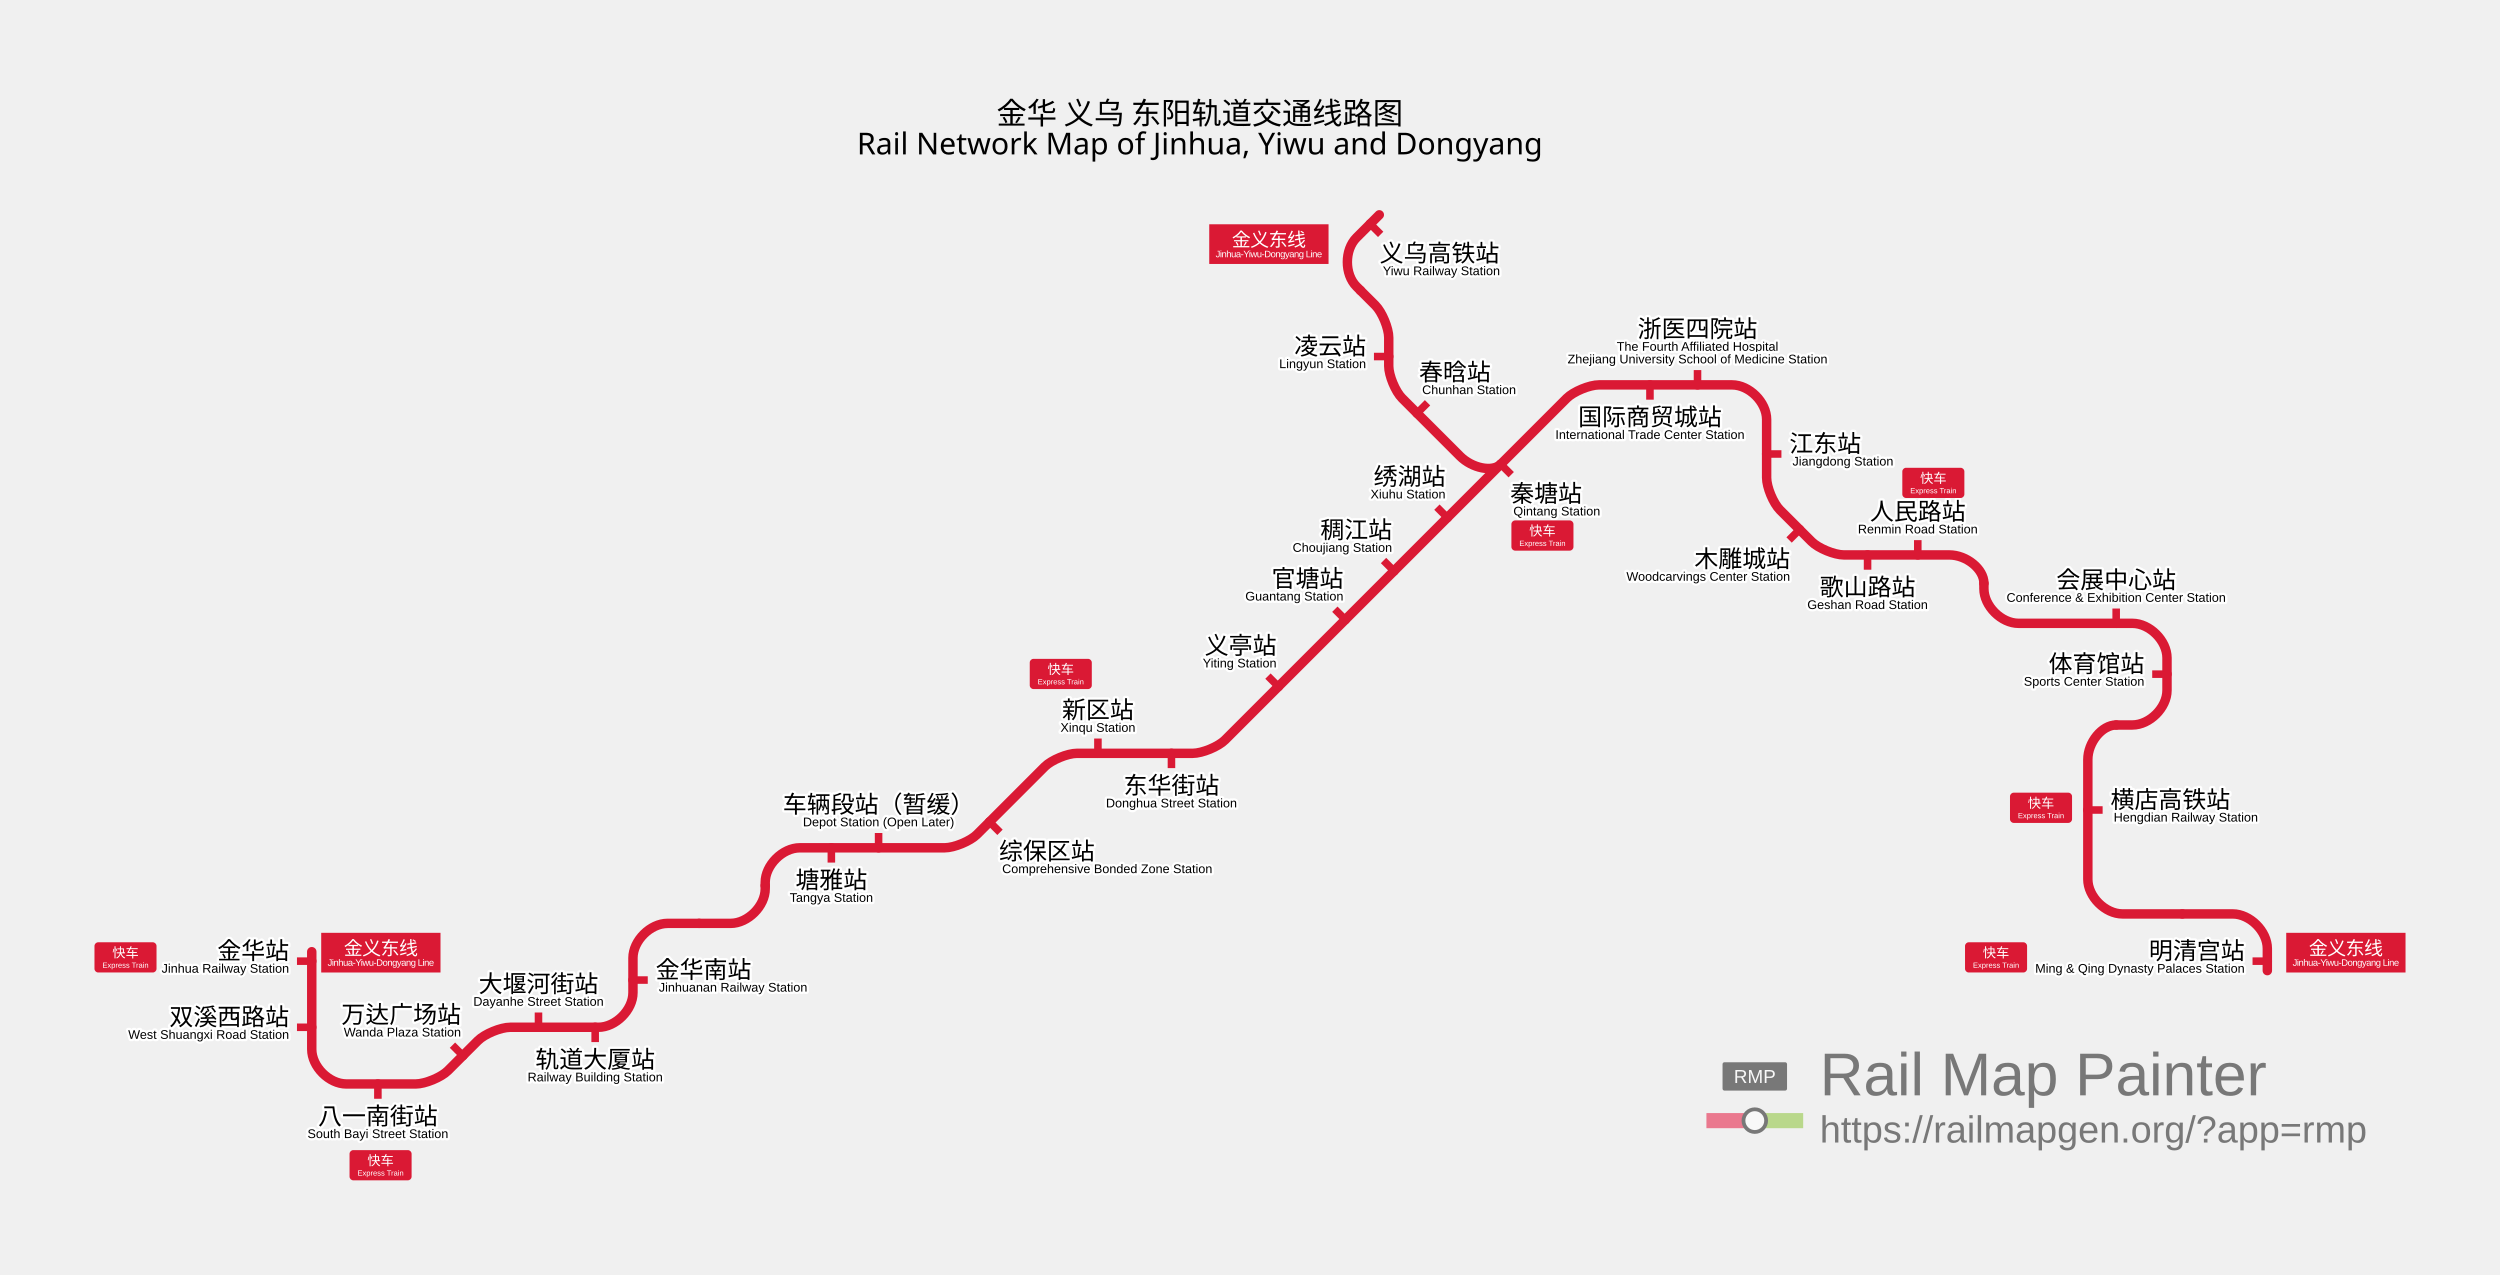
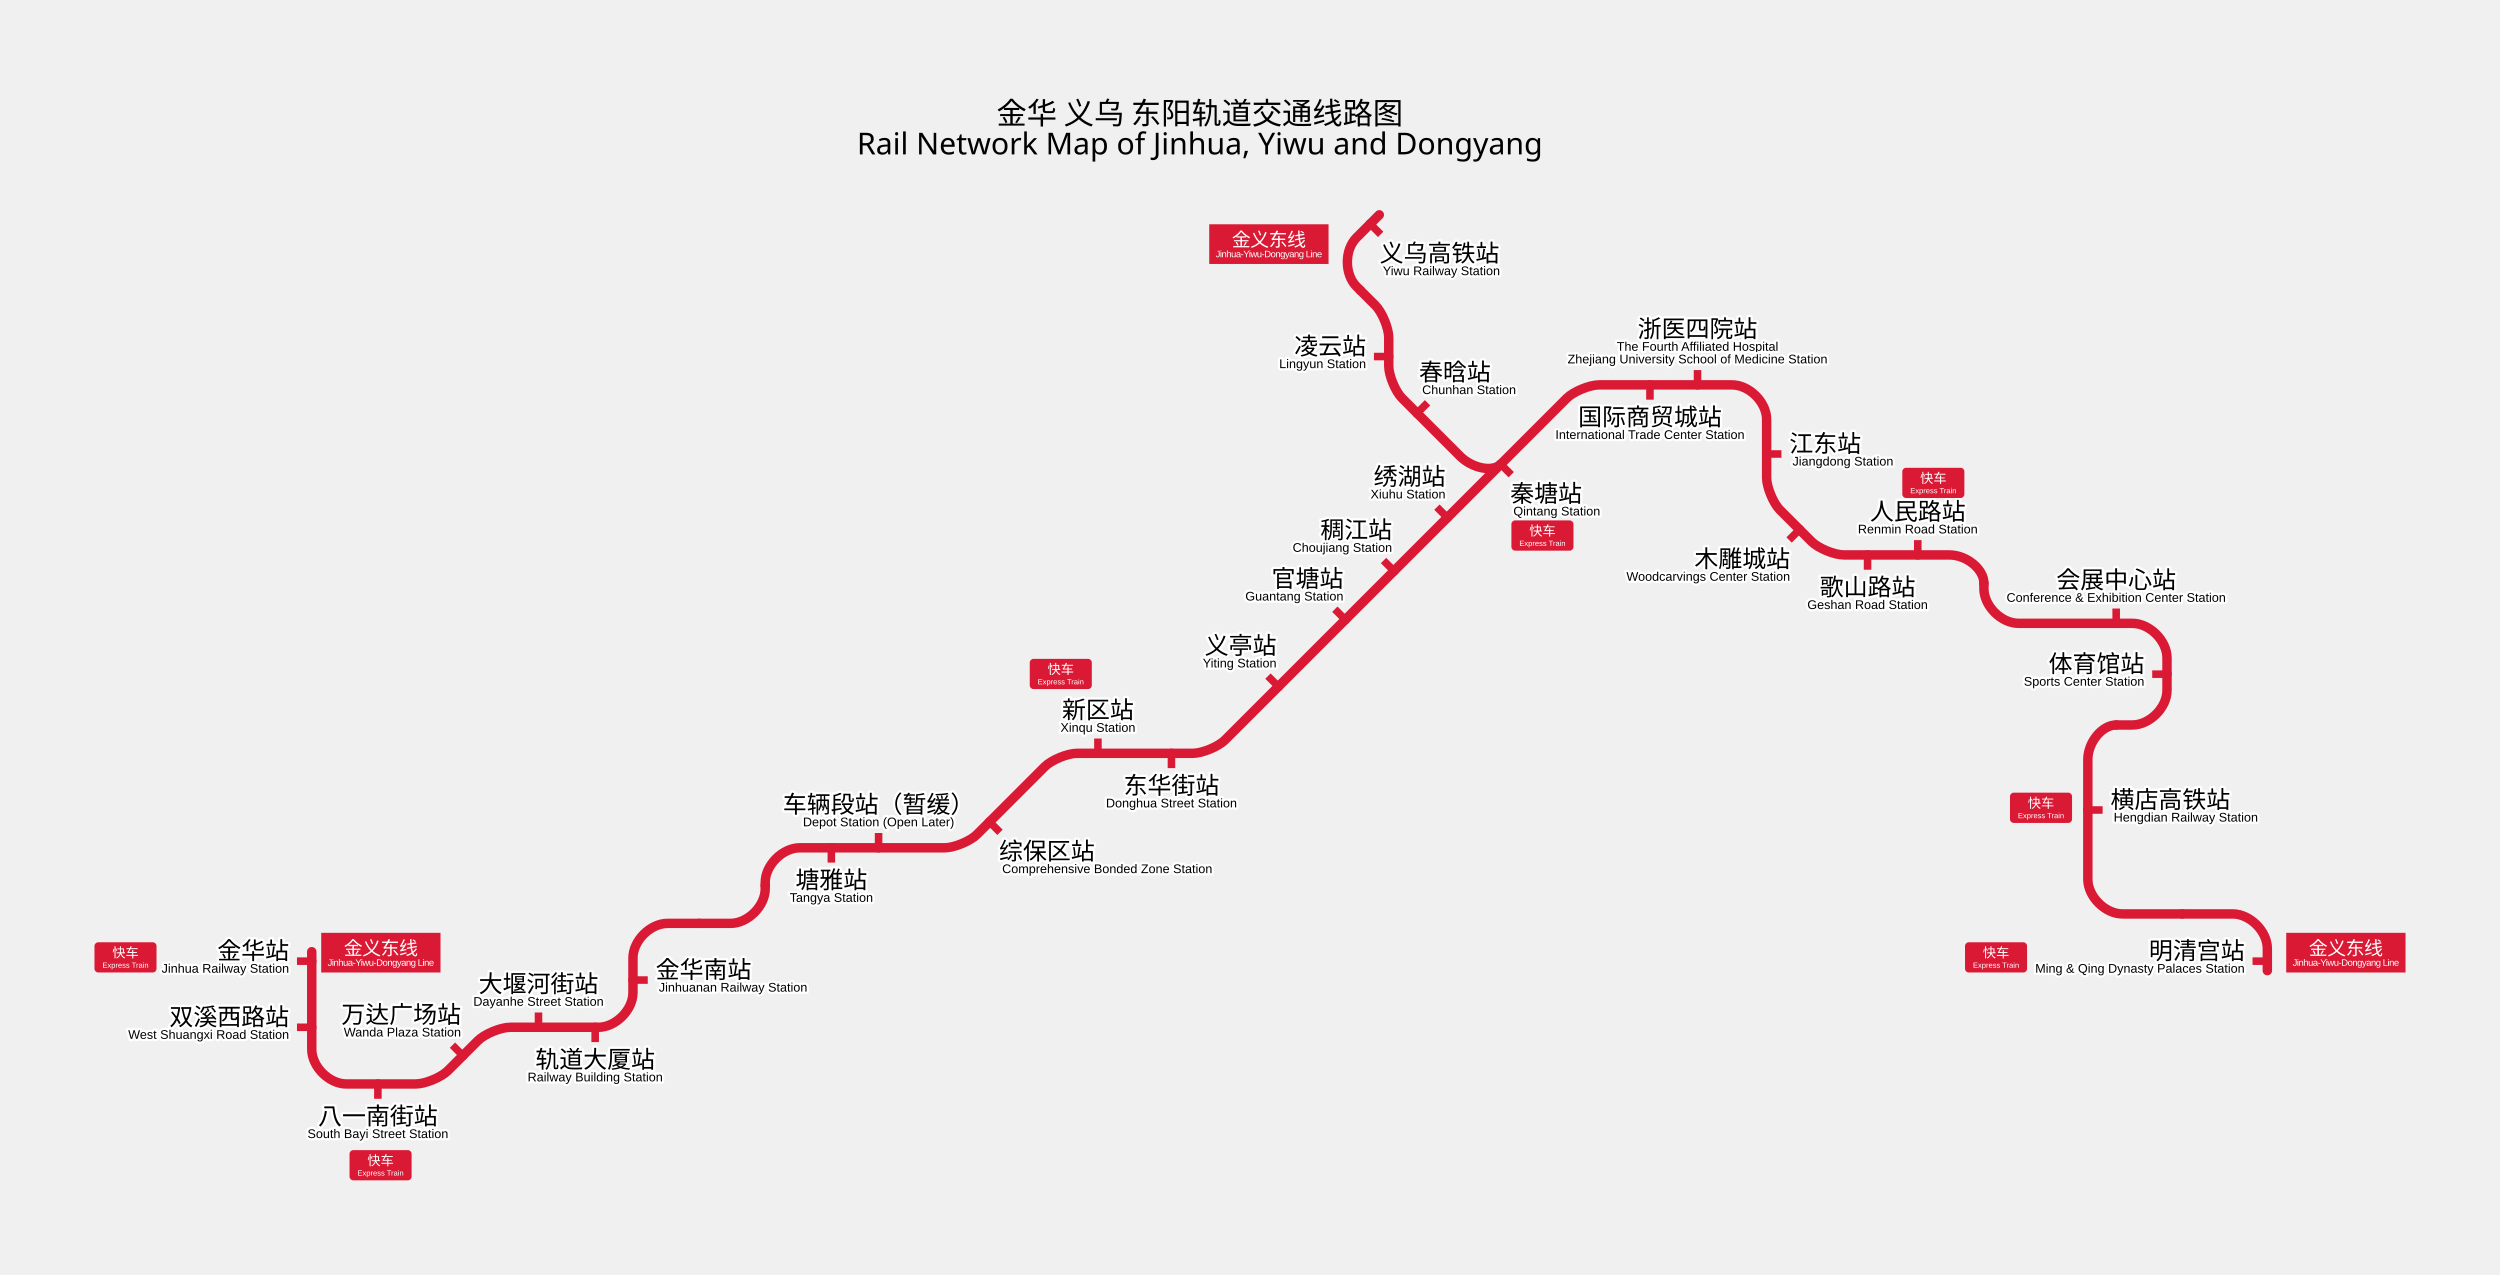
<svg xmlns="http://www.w3.org/2000/svg" id="svg8" height="674.7" width="1323.141" viewBox="65 -133.7 1323.141 674.7">
  <style />
  <defs>
    <pattern id="opaque" width="5" height="5" patternUnits="userSpaceOnUse">
      <rect x="0" y="0" width="2.5" height="2.5" fill="black" fill-opacity="50%" />
      <rect x="2.5" y="2.5" width="2.5" height="2.5" fill="black" fill-opacity="50%" />
    </pattern>
    <filter id="invisible" color-interpolation-filters="sRGB">
      <feColorMatrix type="saturate" values="0" />
      <feComponentTransfer>
        <feFuncR type="table" tableValues="0.42 0.84" />
        <feFuncG type="table" tableValues="0.45 0.86" />
        <feFuncB type="table" tableValues="0.54 0.92" />
      </feComponentTransfer>
    </filter>
  </defs>
  <g>
    <g data-editor-layer="">
      <g id="line_H38slpHeVR">
        <path d="M 230 375 L 230 410" fill="none" stroke="#da1934" stroke-width="5" stroke-linecap="round" cursor="pointer" />
      </g>
      <g id="line_8RTY7_BVR_">
        <path d="M 230 375 L 230 370" fill="none" stroke="#da1934" stroke-width="5" stroke-linecap="round" cursor="pointer" />
      </g>
      <g id="line__ePEwgjTGW">
        <path d="M 350 410 L 380 410" fill="none" stroke="#da1934" stroke-width="5" stroke-linecap="round" cursor="pointer" />
      </g>
      <g id="line_tMTICEhor0">
        <path d="M 505 315 L 530 315" fill="none" stroke="#da1934" stroke-width="5" stroke-linecap="round" cursor="pointer" />
      </g>
      <g id="line_fteBzk6QTt">
        <path d="M 646.08 265 L 685 265" fill="none" stroke="#da1934" stroke-width="5" stroke-linecap="round" cursor="pointer" />
      </g>
      <g id="line_W2MsT9bUgT">
        <path d="M 741.61 229.67 L 777.01 194.27" fill="none" stroke="#da1934" stroke-width="5" stroke-linecap="round" cursor="pointer" />
      </g>
      <g id="line_t22QIYMInp">
        <path d="M 777.01 194.27 L 802.78 168.5" fill="none" stroke="#da1934" stroke-width="5" stroke-linecap="round" cursor="pointer" />
      </g>
      <g id="line_lFZttVSzn7">
        <path d="M 802.78 168.5 L 831.03 140.25" fill="none" stroke="#da1934" stroke-width="5" stroke-linecap="round" cursor="pointer" />
      </g>
      <g id="line_yPHnhFFsOB">
        <path d="M 831.03 140.25 L 859.28 112" fill="none" stroke="#da1934" stroke-width="5" stroke-linecap="round" cursor="pointer" />
      </g>
      <g id="line_e0XkAzw_46">
        <path d="M 938.25 70 L 963.42 70" fill="none" stroke="#da1934" stroke-width="5" stroke-linecap="round" cursor="pointer" />
      </g>
      <g id="line_REzwh6Trn4">
        <path d="M 1053.42 160 L 1080 160" fill="none" stroke="#da1934" stroke-width="5" stroke-linecap="round" cursor="pointer" />
      </g>
      <g id="line_DrfxmTAcXm">
        <path d="M 1265 375 L 1265 380" fill="none" stroke="#da1934" stroke-width="5" stroke-linecap="round" cursor="pointer" />
      </g>
      <g id="line_rmGok6COwK">
        <path d="M 790.19 -15.19 L 795 -20" fill="none" stroke="#da1934" stroke-width="5" stroke-linecap="round" cursor="pointer" />
      </g>
      <g id="line_OBJJ8xrdz7">
        <path d="M 265 440 L 248.33 440 C 239.165 440 230 430.835 230 421.67 L 230 410" fill="none" stroke="#da1934" stroke-width="5" stroke-linecap="round" cursor="pointer" />
      </g>
      <g id="line_olSreexlY0">
        <path d="M 265 440 L 285 440 C 290 440 298.536 436.464 302.071 432.929 L 310 425" fill="none" stroke="#da1934" stroke-width="5" stroke-linecap="round" cursor="pointer" />
      </g>
      <g id="line_u5hVjIAxeh">
        <path d="M 310 425 L 317.929 417.071 C 321.464 413.536 330 410 335 410 L 350 410" fill="none" stroke="#da1934" stroke-width="5" stroke-linecap="round" cursor="pointer" />
      </g>
      <g id="line_l_Vo-SaHch">
        <path d="M 380 410 L 381.67 410 C 390.835 410 400 400.835 400 391.67 L 400 385" fill="none" stroke="#da1934" stroke-width="5" stroke-linecap="round" cursor="pointer" />
      </g>
      <g id="line_o41SDRg8Yw">
        <path d="M 435 355 L 418.33 355 C 409.165 355 400 364.165 400 373.33 L 400 385" fill="none" stroke="#da1934" stroke-width="5" stroke-linecap="round" cursor="pointer" />
      </g>
      <g id="line_8v5NlBsfKM">
        <path d="M 435 355 L 451.67 355 C 460.835 355 470 345.835 470 336.67 L 470 335" fill="none" stroke="#da1934" stroke-width="5" stroke-linecap="round" cursor="pointer" />
      </g>
      <g id="line_nrGe-761Jb">
        <path d="M 505 315 L 488.33 315 C 479.165 315 470 324.165 470 333.33 L 470 335" fill="none" stroke="#da1934" stroke-width="5" stroke-linecap="round" cursor="pointer" />
      </g>
      <g id="line_eNCJVHUVJL">
        <path d="M 530 315 L 565 315 C 570 315 578.536 311.464 582.071 307.929 L 588.72 301.28" fill="none" stroke="#da1934" stroke-width="5" stroke-linecap="round" cursor="pointer" />
      </g>
      <g id="line_LDDmiNwfCq">
        <path d="M 646.08 265 L 635 265 C 630 265 621.464 268.536 617.929 272.071 L 588.72 301.28" fill="none" stroke="#da1934" stroke-width="5" stroke-linecap="round" cursor="pointer" />
      </g>
      <g id="line_Biprlq2sEr">
        <path d="M 685 265 L 696.28 265 C 701.28 265 709.816 261.464 713.351 257.929 L 741.61 229.67" fill="none" stroke="#da1934" stroke-width="5" stroke-linecap="round" cursor="pointer" />
      </g>
      <g id="line_quTOYIpZT0">
        <path d="M 859.28 112 L 859.28 112 C 854.96 116.32 844.159 114.159 837.679 107.679 L 815 85" fill="none" stroke="#da1934" stroke-width="5" stroke-linecap="round" cursor="pointer" />
      </g>
      <g id="line_OMhZayRiUi">
        <path d="M 938.25 70 L 911.28 70 C 906.28 70 897.744 73.536 894.209 77.071 L 859.28 112" fill="none" stroke="#da1934" stroke-width="5" stroke-linecap="round" cursor="pointer" />
      </g>
      <g id="line_cz5MDvBuEA">
        <path d="M 1000 106.58 L 1000 88.33 C 1000 79.165 990.835 70 981.67 70 L 963.42 70" fill="none" stroke="#da1934" stroke-width="5" stroke-linecap="round" cursor="pointer" />
      </g>
      <g id="line_GrNmFz42sM">
        <path d="M 1000 106.58 L 1000 119.14 C 1000 124.14 1003.536 132.676 1007.071 136.211 L 1017.42 146.56" fill="none" stroke="#da1934" stroke-width="5" stroke-linecap="round" cursor="pointer" />
      </g>
      <g id="line_PYfYthmKbL">
        <path d="M 1017.42 146.56 L 1023.789 152.929 C 1027.324 156.464 1035.86 160 1040.86 160 L 1053.42 160" fill="none" stroke="#da1934" stroke-width="5" stroke-linecap="round" cursor="pointer" />
      </g>
      <g id="line_SncehuXUaA">
        <path d="M 1080 160 L 1096.67 160 C 1105.835 160 1115 167.5 1115 175 L 1115 175" fill="none" stroke="#da1934" stroke-width="5" stroke-linecap="round" cursor="pointer" />
      </g>
      <g id="line_qZu3dUZB8u">
        <path d="M 1185 196.2 L 1133.33 196.2 C 1124.165 196.2 1115 187.035 1115 177.87 L 1115 175" fill="none" stroke="#da1934" stroke-width="5" stroke-linecap="round" cursor="pointer" />
      </g>
      <g id="line_qXSqMICrpN">
        <path d="M 1185 196.2 L 1193.57 196.2 C 1202.735 196.2 1211.9 205.365 1211.9 214.53 L 1211.9 223.1" fill="none" stroke="#da1934" stroke-width="5" stroke-linecap="round" cursor="pointer" />
      </g>
      <g id="line_0XU_mcp_Fa">
        <path d="M 1211.9 223.1 L 1211.9 231.67 C 1211.9 240.835 1202.735 250 1193.57 250 L 1185 250" fill="none" stroke="#da1934" stroke-width="5" stroke-linecap="round" cursor="pointer" />
      </g>
      <g id="line_S410yTaMz_">
        <path d="M 1185 250 L 1185 250 C 1177.5 250 1170 259.165 1170 268.33 L 1170 295" fill="none" stroke="#da1934" stroke-width="5" stroke-linecap="round" cursor="pointer" />
      </g>
      <g id="line_RVmhRCs7xi">
        <path d="M 1220 350 L 1188.33 350 C 1179.165 350 1170 340.835 1170 331.67 L 1170 295" fill="none" stroke="#da1934" stroke-width="5" stroke-linecap="round" cursor="pointer" />
      </g>
      <g id="line_Lsf22K_Yn1">
        <path d="M 1220 350 L 1246.67 350 C 1255.835 350 1265 359.165 1265 368.33 L 1265 375" fill="none" stroke="#da1934" stroke-width="5" stroke-linecap="round" cursor="pointer" />
      </g>
      <g id="line_nAM-f7HGiF">
        <path d="M 815 85 L 807.071 77.071 C 803.536 73.536 800 65 800 60 L 800 55" fill="none" stroke="#da1934" stroke-width="5" stroke-linecap="round" cursor="pointer" />
      </g>
      <g id="line_8az8ANKjWs">
        <path d="M 800 55 L 800 45 C 800 40 796.464 31.464 792.929 27.929 L 785 20" fill="none" stroke="#da1934" stroke-width="5" stroke-linecap="round" cursor="pointer" />
      </g>
      <g id="line_yn0d5qjjHw">
        <path d="M 785 20 L 782.961 17.961 C 776.481 11.481 776.481 -1.481 782.961 -7.961 L 790.19 -15.19" fill="none" stroke="#da1934" stroke-width="5" stroke-linecap="round" cursor="pointer" />
      </g>
      <g id="stn_0kCaIHZucX" transform="translate(230, 375)">
        <g>
          <g transform="rotate(270)">
            <rect id="stn_core_stn_0kCaIHZucX" x="-2" y="-7.83" width="4" height="7.83" stroke="none" fill="#da1934" style="cursor: move;" />
          </g>
          <g id="stn_name_stn_0kCaIHZucX" transform="translate(-12, 0)" text-anchor="end" stroke-width="2.5" paint-order="stroke" stroke="rgb(255, 255, 255)" stroke-linejoin="round">
            <g>
              <text dy="-1" dx="0" dominant-baseline="auto" font-size="12.67" font-family="SimHei, 'STHeiti T0C', 'PingFang SC', sans-serif" style="font-synthesis: none;">金华站</text>
            </g>
            <g>
              <text dy="1.5" dx="0" dominant-baseline="hanging" font-size="6.67" font-family="Arial, sans-serif">Jinhua Railway Station</text>
            </g>
          </g>
        </g>
      </g>
      <g id="stn_mHz0pMx0C8" transform="translate(230, 410)">
        <g>
          <g transform="rotate(270)">
            <rect id="stn_core_stn_mHz0pMx0C8" x="-2" y="-7.83" width="4" height="7.83" stroke="none" fill="#da1934" style="cursor: move;" />
          </g>
          <g id="stn_name_stn_mHz0pMx0C8" transform="translate(-12, 0)" text-anchor="end" stroke-width="2.5" paint-order="stroke" stroke="rgb(255, 255, 255)" stroke-linejoin="round">
            <g>
              <text dy="-1" dx="0" dominant-baseline="auto" font-size="12.67" font-family="SimHei, 'STHeiti T0C', 'PingFang SC', sans-serif" style="font-synthesis: none;">双溪西路站</text>
            </g>
            <g>
              <text dy="1.5" dx="0" dominant-baseline="hanging" font-size="6.67" font-family="Arial, sans-serif">West Shuangxi Road Station</text>
            </g>
          </g>
        </g>
      </g>
      <g id="stn_6b1wLOZPJJ" transform="translate(265, 440)">
        <g>
          <g transform="rotate(180)">
            <rect id="stn_core_stn_6b1wLOZPJJ" x="-2" y="-7.83" width="4" height="7.83" stroke="none" fill="#da1934" style="cursor: move;" />
          </g>
          <g id="stn_name_stn_6b1wLOZPJJ" transform="translate(0, 22.5)" text-anchor="middle" stroke-width="2.5" paint-order="stroke" stroke="rgb(255, 255, 255)" stroke-linejoin="round">
            <g>
              <text dy="-1" dx="0" dominant-baseline="auto" font-size="12.67" font-family="SimHei, 'STHeiti T0C', 'PingFang SC', sans-serif" style="font-synthesis: none;">八一南街站</text>
            </g>
            <g>
              <text dy="1.5" dx="0" dominant-baseline="hanging" font-size="6.67" font-family="Arial, sans-serif">South Bayi Street Station</text>
            </g>
          </g>
        </g>
      </g>
      <g id="stn_ZPux47oVzE" transform="translate(310, 425)">
        <g>
          <g transform="rotate(315)">
            <rect id="stn_core_stn_ZPux47oVzE" x="-2" y="-7.83" width="4" height="7.83" stroke="none" fill="#da1934" style="cursor: move;" />
          </g>
          <g id="stn_name_stn_ZPux47oVzE" transform="translate(-1, -16.25)" text-anchor="end" stroke-width="2.5" paint-order="stroke" stroke="rgb(255, 255, 255)" stroke-linejoin="round">
            <g>
              <text dy="-1" dx="0" dominant-baseline="auto" font-size="12.67" font-family="SimHei, 'STHeiti T0C', 'PingFang SC', sans-serif" style="font-synthesis: none;">万达广场站</text>
            </g>
            <g>
              <text dy="1.5" dx="0" dominant-baseline="hanging" font-size="6.67" font-family="Arial, sans-serif">Wanda Plaza Station</text>
            </g>
          </g>
        </g>
      </g>
      <g id="stn_vtnMnOz_Th" transform="translate(350, 410)">
        <g>
          <g transform="rotate(0)">
            <rect id="stn_core_stn_vtnMnOz_Th" x="-2" y="-7.83" width="4" height="7.83" stroke="none" fill="#da1934" style="cursor: move;" />
          </g>
          <g id="stn_name_stn_vtnMnOz_Th" transform="translate(0, -17.5)" text-anchor="middle" stroke-width="2.5" paint-order="stroke" stroke="rgb(255, 255, 255)" stroke-linejoin="round">
            <g>
              <text dy="-1" dx="0" dominant-baseline="auto" font-size="12.67" font-family="SimHei, 'STHeiti T0C', 'PingFang SC', sans-serif" style="font-synthesis: none;">大堰河街站</text>
            </g>
            <g>
              <text dy="1.5" dx="0" dominant-baseline="hanging" font-size="6.67" font-family="Arial, sans-serif">Dayanhe Street Station</text>
            </g>
          </g>
        </g>
      </g>
      <g id="stn_RYt7S_STdQ" transform="translate(380, 410)">
        <g>
          <g transform="rotate(180)">
            <rect id="stn_core_stn_RYt7S_STdQ" x="-2" y="-7.83" width="4" height="7.83" stroke="none" fill="#da1934" style="cursor: move;" />
          </g>
          <g id="stn_name_stn_RYt7S_STdQ" transform="translate(0, 22.5)" text-anchor="middle" stroke-width="2.5" paint-order="stroke" stroke="rgb(255, 255, 255)" stroke-linejoin="round">
            <g>
              <text dy="-1" dx="0" dominant-baseline="auto" font-size="12.67" font-family="SimHei, 'STHeiti T0C', 'PingFang SC', sans-serif" style="font-synthesis: none;">轨道大厦站</text>
            </g>
            <g>
              <text dy="1.5" dx="0" dominant-baseline="hanging" font-size="6.67" font-family="Arial, sans-serif">Railway Building Station</text>
            </g>
          </g>
        </g>
      </g>
      <g id="stn_5sgQxWi1ZA" transform="translate(400, 385)">
        <g>
          <g transform="rotate(90)">
            <rect id="stn_core_stn_5sgQxWi1ZA" x="-2" y="-7.83" width="4" height="7.83" stroke="none" fill="#da1934" style="cursor: move;" />
          </g>
          <g id="stn_name_stn_5sgQxWi1ZA" transform="translate(12, 0)" text-anchor="start" stroke-width="2.5" paint-order="stroke" stroke="rgb(255, 255, 255)" stroke-linejoin="round">
            <g>
              <text dy="-1" dx="0" dominant-baseline="auto" font-size="12.67" font-family="SimHei, 'STHeiti T0C', 'PingFang SC', sans-serif" style="font-synthesis: none;">金华南站</text>
            </g>
            <g>
              <text dy="1.5" dx="1.67" dominant-baseline="hanging" font-size="6.67" font-family="Arial, sans-serif">Jinhuanan Railway Station</text>
            </g>
          </g>
        </g>
      </g>
      <g id="misc_node_rfmEB68w9H" transform="translate(435, 355)" />
      <g id="misc_node_ycXzbPmp4i" transform="translate(470, 335)" />
      <g id="stn_1sHdJnguu3" transform="translate(505, 315)">
        <g>
          <g transform="rotate(180)">
            <rect id="stn_core_stn_1sHdJnguu3" x="-2" y="-7.83" width="4" height="7.83" stroke="none" fill="#da1934" style="cursor: move;" />
          </g>
          <g id="stn_name_stn_1sHdJnguu3" transform="translate(0, 22.5)" text-anchor="middle" stroke-width="2.5" paint-order="stroke" stroke="rgb(255, 255, 255)" stroke-linejoin="round">
            <g>
              <text dy="-1" dx="0" dominant-baseline="auto" font-size="12.67" font-family="SimHei, 'STHeiti T0C', 'PingFang SC', sans-serif" style="font-synthesis: none;">塘雅站</text>
            </g>
            <g>
              <text dy="1.5" dx="0" dominant-baseline="hanging" font-size="6.67" font-family="Arial, sans-serif">Tangya Station</text>
            </g>
          </g>
        </g>
      </g>
      <g id="stn_C1bOJJ1PAl" transform="translate(530, 315)">
        <g>
          <g transform="rotate(0)">
            <rect id="stn_core_stn_C1bOJJ1PAl" x="-2" y="-7.83" width="4" height="7.83" stroke="none" fill="#da1934" style="cursor: move;" />
          </g>
          <g id="stn_name_stn_C1bOJJ1PAl" transform="translate(0, -17.5)" text-anchor="middle" stroke-width="2.5" paint-order="stroke" stroke="rgb(255, 255, 255)" stroke-linejoin="round">
            <g>
              <text dy="-1" dx="0" dominant-baseline="auto" font-size="12.67" font-family="SimHei, 'STHeiti T0C', 'PingFang SC', sans-serif" style="font-synthesis: none;">车辆段站（暂缓）</text>
            </g>
            <g>
              <text dy="1.5" dx="0" dominant-baseline="hanging" font-size="6.67" font-family="Arial, sans-serif">Depot Station (Open Later)</text>
            </g>
          </g>
        </g>
      </g>
      <g id="stn_kBWtuf_cdo" transform="translate(588.72, 301.28)">
        <g>
          <g transform="rotate(135)">
            <rect id="stn_core_stn_kBWtuf_cdo" x="-2" y="-7.83" width="4" height="7.83" stroke="none" fill="#da1934" style="cursor: move;" />
          </g>
          <g id="stn_name_stn_kBWtuf_cdo" transform="translate(5, 21)" text-anchor="start" stroke-width="2.5" paint-order="stroke" stroke="rgb(255, 255, 255)" stroke-linejoin="round">
            <g>
              <text dy="-1" dx="0" dominant-baseline="auto" font-size="12.67" font-family="SimHei, 'STHeiti T0C', 'PingFang SC', sans-serif" style="font-synthesis: none;">综保区站</text>
            </g>
            <g>
              <text dy="1.5" dx="1.67" dominant-baseline="hanging" font-size="6.67" font-family="Arial, sans-serif">Comprehensive Bonded Zone Station</text>
            </g>
          </g>
        </g>
      </g>
      <g id="stn_m-0D184X3Y" transform="translate(646.08, 265)">
        <g>
          <g transform="rotate(0)">
            <rect id="stn_core_stn_m-0D184X3Y" x="-2" y="-7.83" width="4" height="7.83" stroke="none" fill="#da1934" style="cursor: move;" />
          </g>
          <g id="stn_name_stn_m-0D184X3Y" transform="translate(0, -17.5)" text-anchor="middle" stroke-width="2.5" paint-order="stroke" stroke="rgb(255, 255, 255)" stroke-linejoin="round">
            <g>
              <text dy="-1" dx="0" dominant-baseline="auto" font-size="12.67" font-family="SimHei, 'STHeiti T0C', 'PingFang SC', sans-serif" style="font-synthesis: none;">新区站</text>
            </g>
            <g>
              <text dy="1.5" dx="0" dominant-baseline="hanging" font-size="6.67" font-family="Arial, sans-serif">Xinqu Station</text>
            </g>
          </g>
        </g>
      </g>
      <g id="stn_JgbxLk4tTH" transform="translate(685, 265)">
        <g>
          <g transform="rotate(180)">
            <rect id="stn_core_stn_JgbxLk4tTH" x="-2" y="-7.83" width="4" height="7.83" stroke="none" fill="#da1934" style="cursor: move;" />
          </g>
          <g id="stn_name_stn_JgbxLk4tTH" transform="translate(0, 22.5)" text-anchor="middle" stroke-width="2.5" paint-order="stroke" stroke="rgb(255, 255, 255)" stroke-linejoin="round">
            <g>
              <text dy="-1" dx="0" dominant-baseline="auto" font-size="12.67" font-family="SimHei, 'STHeiti T0C', 'PingFang SC', sans-serif" style="font-synthesis: none;">东华街站</text>
            </g>
            <g>
              <text dy="1.5" dx="0" dominant-baseline="hanging" font-size="6.67" font-family="Arial, sans-serif">Donghua Street Station</text>
            </g>
          </g>
        </g>
      </g>
      <g id="stn_06ZAQ00MUL" transform="translate(741.61, 229.67)">
        <g>
          <g transform="rotate(315)">
            <rect id="stn_core_stn_06ZAQ00MUL" x="-2" y="-7.83" width="4" height="7.83" stroke="none" fill="#da1934" style="cursor: move;" />
          </g>
          <g id="stn_name_stn_06ZAQ00MUL" transform="translate(-1, -16.25)" text-anchor="end" stroke-width="2.5" paint-order="stroke" stroke="rgb(255, 255, 255)" stroke-linejoin="round">
            <g>
              <text dy="-1" dx="0" dominant-baseline="auto" font-size="12.67" font-family="SimHei, 'STHeiti T0C', 'PingFang SC', sans-serif" style="font-synthesis: none;">义亭站</text>
            </g>
            <g>
              <text dy="1.5" dx="0" dominant-baseline="hanging" font-size="6.67" font-family="Arial, sans-serif">Yiting Station</text>
            </g>
          </g>
        </g>
      </g>
      <g id="stn_r7IOKuq_Qd" transform="translate(777.01, 194.27)">
        <g>
          <g transform="rotate(315)">
            <rect id="stn_core_stn_r7IOKuq_Qd" x="-2" y="-7.83" width="4" height="7.83" stroke="none" fill="#da1934" style="cursor: move;" />
          </g>
          <g id="stn_name_stn_r7IOKuq_Qd" transform="translate(-1, -16.25)" text-anchor="end" stroke-width="2.5" paint-order="stroke" stroke="rgb(255, 255, 255)" stroke-linejoin="round">
            <g>
              <text dy="-1" dx="0" dominant-baseline="auto" font-size="12.67" font-family="SimHei, 'STHeiti T0C', 'PingFang SC', sans-serif" style="font-synthesis: none;">官塘站</text>
            </g>
            <g>
              <text dy="1.5" dx="0" dominant-baseline="hanging" font-size="6.67" font-family="Arial, sans-serif">Guantang Station</text>
            </g>
          </g>
        </g>
      </g>
      <g id="stn_VuK2UyU2xJ" transform="translate(802.78, 168.5)">
        <g>
          <g transform="rotate(315)">
            <rect id="stn_core_stn_VuK2UyU2xJ" x="-2" y="-7.83" width="4" height="7.83" stroke="none" fill="#da1934" style="cursor: move;" />
          </g>
          <g id="stn_name_stn_VuK2UyU2xJ" transform="translate(-1, -16.25)" text-anchor="end" stroke-width="2.5" paint-order="stroke" stroke="rgb(255, 255, 255)" stroke-linejoin="round">
            <g>
              <text dy="-1" dx="0" dominant-baseline="auto" font-size="12.67" font-family="SimHei, 'STHeiti T0C', 'PingFang SC', sans-serif" style="font-synthesis: none;">稠江站</text>
            </g>
            <g>
              <text dy="1.5" dx="0" dominant-baseline="hanging" font-size="6.67" font-family="Arial, sans-serif">Choujiang Station</text>
            </g>
          </g>
        </g>
      </g>
      <g id="stn_hyxuWOJ1sV" transform="translate(831.03, 140.25)">
        <g>
          <g transform="rotate(315)">
            <rect id="stn_core_stn_hyxuWOJ1sV" x="-2" y="-7.83" width="4" height="7.83" stroke="none" fill="#da1934" style="cursor: move;" />
          </g>
          <g id="stn_name_stn_hyxuWOJ1sV" transform="translate(-1, -16.25)" text-anchor="end" stroke-width="2.5" paint-order="stroke" stroke="rgb(255, 255, 255)" stroke-linejoin="round">
            <g>
              <text dy="-1" dx="0" dominant-baseline="auto" font-size="12.67" font-family="SimHei, 'STHeiti T0C', 'PingFang SC', sans-serif" style="font-synthesis: none;">绣湖站</text>
            </g>
            <g>
              <text dy="1.5" dx="0" dominant-baseline="hanging" font-size="6.67" font-family="Arial, sans-serif">Xiuhu Station</text>
            </g>
          </g>
        </g>
      </g>
      <g id="stn_NR_suWn_zZ" transform="translate(859.28, 112)">
        <g>
          <g transform="rotate(135)">
            <rect id="stn_core_stn_NR_suWn_zZ" x="-2" y="-7.83" width="4" height="7.83" stroke="none" fill="#da1934" style="cursor: move;" />
          </g>
          <g id="stn_name_stn_NR_suWn_zZ" transform="translate(5, 21)" text-anchor="start" stroke-width="2.5" paint-order="stroke" stroke="rgb(255, 255, 255)" stroke-linejoin="round">
            <g>
              <text dy="-1" dx="0" dominant-baseline="auto" font-size="12.67" font-family="SimHei, 'STHeiti T0C', 'PingFang SC', sans-serif" style="font-synthesis: none;">秦塘站</text>
            </g>
            <g>
              <text dy="1.5" dx="1.67" dominant-baseline="hanging" font-size="6.67" font-family="Arial, sans-serif">Qintang Station</text>
            </g>
          </g>
        </g>
      </g>
      <g id="stn_bROpZIBN3u" transform="translate(938.25, 70)">
        <g>
          <g transform="rotate(180)">
            <rect id="stn_core_stn_bROpZIBN3u" x="-2" y="-7.83" width="4" height="7.83" stroke="none" fill="#da1934" style="cursor: move;" />
          </g>
          <g id="stn_name_stn_bROpZIBN3u" transform="translate(0, 22.5)" text-anchor="middle" stroke-width="2.5" paint-order="stroke" stroke="rgb(255, 255, 255)" stroke-linejoin="round">
            <g>
              <text dy="-1" dx="0" dominant-baseline="auto" font-size="12.67" font-family="SimHei, 'STHeiti T0C', 'PingFang SC', sans-serif" style="font-synthesis: none;">国际商贸城站</text>
            </g>
            <g>
              <text dy="1.5" dx="0" dominant-baseline="hanging" font-size="6.67" font-family="Arial, sans-serif">International Trade Center Station</text>
            </g>
          </g>
        </g>
      </g>
      <g id="stn_cMuLIpTWhl" transform="translate(963.42, 70)">
        <g>
          <g transform="rotate(0)">
            <rect id="stn_core_stn_cMuLIpTWhl" x="-2" y="-7.83" width="4" height="7.83" stroke="none" fill="#da1934" style="cursor: move;" />
          </g>
          <g id="stn_name_stn_cMuLIpTWhl" transform="translate(0, -24.17)" text-anchor="middle" stroke-width="2.5" paint-order="stroke" stroke="rgb(255, 255, 255)" stroke-linejoin="round">
            <g>
              <text dy="-1" dx="0" dominant-baseline="auto" font-size="12.67" font-family="SimHei, 'STHeiti T0C', 'PingFang SC', sans-serif" style="font-synthesis: none;">浙医四院站</text>
            </g>
            <g>
              <text dy="1.5" dx="0" dominant-baseline="hanging" font-size="6.67" font-family="Arial, sans-serif">The Fourth Affiliated Hospital </text>
              <text dy="8.17" dx="0" dominant-baseline="hanging" font-size="6.67" font-family="Arial, sans-serif">Zhejiang University School of Medicine Station</text>
            </g>
          </g>
        </g>
      </g>
      <g id="stn_Z61Sf1SvKK" transform="translate(1000, 106.58)">
        <g>
          <g transform="rotate(90)">
            <rect id="stn_core_stn_Z61Sf1SvKK" x="-2" y="-7.83" width="4" height="7.83" stroke="none" fill="#da1934" style="cursor: move;" />
          </g>
          <g id="stn_name_stn_Z61Sf1SvKK" transform="translate(12, 0)" text-anchor="start" stroke-width="2.5" paint-order="stroke" stroke="rgb(255, 255, 255)" stroke-linejoin="round">
            <g>
              <text dy="-1" dx="0" dominant-baseline="auto" font-size="12.67" font-family="SimHei, 'STHeiti T0C', 'PingFang SC', sans-serif" style="font-synthesis: none;">江东站</text>
            </g>
            <g>
              <text dy="1.5" dx="1.67" dominant-baseline="hanging" font-size="6.67" font-family="Arial, sans-serif">Jiangdong Station</text>
            </g>
          </g>
        </g>
      </g>
      <g id="stn_x48F79m080" transform="translate(1017.42, 146.56)">
        <g>
          <g transform="rotate(225)">
            <rect id="stn_core_stn_x48F79m080" x="-2" y="-7.83" width="4" height="7.83" stroke="none" fill="#da1934" style="cursor: move;" />
          </g>
          <g id="stn_name_stn_x48F79m080" transform="translate(-5, 21)" text-anchor="end" stroke-width="2.5" paint-order="stroke" stroke="rgb(255, 255, 255)" stroke-linejoin="round">
            <g>
              <text dy="-1" dx="0" dominant-baseline="auto" font-size="12.67" font-family="SimHei, 'STHeiti T0C', 'PingFang SC', sans-serif" style="font-synthesis: none;">木雕城站</text>
            </g>
            <g>
              <text dy="1.5" dx="0" dominant-baseline="hanging" font-size="6.67" font-family="Arial, sans-serif">Woodcarvings Center Station</text>
            </g>
          </g>
        </g>
      </g>
      <g id="stn_mBAzJs5L5V" transform="translate(1053.42, 160)">
        <g>
          <g transform="rotate(180)">
            <rect id="stn_core_stn_mBAzJs5L5V" x="-2" y="-7.83" width="4" height="7.83" stroke="none" fill="#da1934" style="cursor: move;" />
          </g>
          <g id="stn_name_stn_mBAzJs5L5V" transform="translate(0, 22.5)" text-anchor="middle" stroke-width="2.5" paint-order="stroke" stroke="rgb(255, 255, 255)" stroke-linejoin="round">
            <g>
              <text dy="-1" dx="0" dominant-baseline="auto" font-size="12.67" font-family="SimHei, 'STHeiti T0C', 'PingFang SC', sans-serif" style="font-synthesis: none;">歌山路站</text>
            </g>
            <g>
              <text dy="1.5" dx="0" dominant-baseline="hanging" font-size="6.67" font-family="Arial, sans-serif">Geshan Road Station</text>
            </g>
          </g>
        </g>
      </g>
      <g id="stn_iEEqhx5PET" transform="translate(1080, 160)">
        <g>
          <g transform="rotate(0)">
            <rect id="stn_core_stn_iEEqhx5PET" x="-2" y="-7.83" width="4" height="7.83" stroke="none" fill="#da1934" style="cursor: move;" />
          </g>
          <g id="stn_name_stn_iEEqhx5PET" transform="translate(0, -17.5)" text-anchor="middle" stroke-width="2.5" paint-order="stroke" stroke="rgb(255, 255, 255)" stroke-linejoin="round">
            <g>
              <text dy="-1" dx="0" dominant-baseline="auto" font-size="12.67" font-family="SimHei, 'STHeiti T0C', 'PingFang SC', sans-serif" style="font-synthesis: none;">人民路站</text>
            </g>
            <g>
              <text dy="1.5" dx="0" dominant-baseline="hanging" font-size="6.67" font-family="Arial, sans-serif">Renmin Road Station</text>
            </g>
          </g>
        </g>
      </g>
      <g id="misc_node_uXEIFdZLbt" transform="translate(1115, 175)" />
      <g id="stn_T09WpDKnPz" transform="translate(1185, 196.2)">
        <g>
          <g transform="rotate(0)">
            <rect id="stn_core_stn_T09WpDKnPz" x="-2" y="-7.83" width="4" height="7.83" stroke="none" fill="#da1934" style="cursor: move;" />
          </g>
          <g id="stn_name_stn_T09WpDKnPz" transform="translate(0, -17.5)" text-anchor="middle" stroke-width="2.5" paint-order="stroke" stroke="rgb(255, 255, 255)" stroke-linejoin="round">
            <g>
              <text dy="-1" dx="0" dominant-baseline="auto" font-size="12.67" font-family="SimHei, 'STHeiti T0C', 'PingFang SC', sans-serif" style="font-synthesis: none;">会展中心站</text>
            </g>
            <g>
              <text dy="1.5" dx="0" dominant-baseline="hanging" font-size="6.67" font-family="Arial, sans-serif">Conference &amp; Exhibition Center Station</text>
            </g>
          </g>
        </g>
      </g>
      <g id="stn_6y7k_sUoYV" transform="translate(1211.9, 223.1)">
        <g>
          <g transform="rotate(270)">
            <rect id="stn_core_stn_6y7k_sUoYV" x="-2" y="-7.83" width="4" height="7.83" stroke="none" fill="#da1934" style="cursor: move;" />
          </g>
          <g id="stn_name_stn_6y7k_sUoYV" transform="translate(-12, 0)" text-anchor="end" stroke-width="2.5" paint-order="stroke" stroke="rgb(255, 255, 255)" stroke-linejoin="round">
            <g>
              <text dy="-1" dx="0" dominant-baseline="auto" font-size="12.67" font-family="SimHei, 'STHeiti T0C', 'PingFang SC', sans-serif" style="font-synthesis: none;">体育馆站</text>
            </g>
            <g>
              <text dy="1.5" dx="0" dominant-baseline="hanging" font-size="6.67" font-family="Arial, sans-serif">Sports Center Station</text>
            </g>
          </g>
        </g>
      </g>
      <g id="misc_node_a_JD8jZCKC" transform="translate(1185, 250)" />
      <g id="stn_cs00mR9aO6" transform="translate(1170, 295)">
        <g>
          <g transform="rotate(90)">
            <rect id="stn_core_stn_cs00mR9aO6" x="-2" y="-7.83" width="4" height="7.83" stroke="none" fill="#da1934" style="cursor: move;" />
          </g>
          <g id="stn_name_stn_cs00mR9aO6" transform="translate(12, 0)" text-anchor="start" stroke-width="2.5" paint-order="stroke" stroke="rgb(255, 255, 255)" stroke-linejoin="round">
            <g>
              <text dy="-1" dx="0" dominant-baseline="auto" font-size="12.67" font-family="SimHei, 'STHeiti T0C', 'PingFang SC', sans-serif" style="font-synthesis: none;">横店高铁站</text>
            </g>
            <g>
              <text dy="1.5" dx="1.67" dominant-baseline="hanging" font-size="6.67" font-family="Arial, sans-serif">Hengdian Railway Station</text>
            </g>
          </g>
        </g>
      </g>
      <g id="stn_RNcTBOF3gV" transform="translate(1265, 375)">
        <g>
          <g transform="rotate(270)">
            <rect id="stn_core_stn_RNcTBOF3gV" x="-2" y="-7.83" width="4" height="7.83" stroke="none" fill="#da1934" style="cursor: move;" />
          </g>
          <g id="stn_name_stn_RNcTBOF3gV" transform="translate(-12, 0)" text-anchor="end" stroke-width="2.5" paint-order="stroke" stroke="rgb(255, 255, 255)" stroke-linejoin="round">
            <g>
              <text dy="-1" dx="0" dominant-baseline="auto" font-size="12.67" font-family="SimHei, 'STHeiti T0C', 'PingFang SC', sans-serif" style="font-synthesis: none;">明清宫站</text>
            </g>
            <g>
              <text dy="1.5" dx="0" dominant-baseline="hanging" font-size="6.67" font-family="Arial, sans-serif">Ming &amp; Qing Dynasty Palaces Station</text>
            </g>
          </g>
        </g>
      </g>
      <g id="misc_node_iIv63Q4dWd" transform="translate(1220, 350)" />
      <g id="stn_7mV-XpEFn0" transform="translate(815, 85)">
        <g>
          <g transform="rotate(45)">
            <rect id="stn_core_stn_7mV-XpEFn0" x="-2" y="-7.83" width="4" height="7.83" stroke="none" fill="#da1934" style="cursor: move;" />
          </g>
          <g id="stn_name_stn_7mV-XpEFn0" transform="translate(1, -16.25)" text-anchor="start" stroke-width="2.5" paint-order="stroke" stroke="rgb(255, 255, 255)" stroke-linejoin="round">
            <g>
              <text dy="-1" dx="0" dominant-baseline="auto" font-size="12.67" font-family="SimHei, 'STHeiti T0C', 'PingFang SC', sans-serif" style="font-synthesis: none;">春晗站</text>
            </g>
            <g>
              <text dy="1.5" dx="1.67" dominant-baseline="hanging" font-size="6.67" font-family="Arial, sans-serif">Chunhan Station</text>
            </g>
          </g>
        </g>
      </g>
      <g id="stn_IUr7srjJS3" transform="translate(800, 55)">
        <g>
          <g transform="rotate(270)">
            <rect id="stn_core_stn_IUr7srjJS3" x="-2" y="-7.83" width="4" height="7.83" stroke="none" fill="#da1934" style="cursor: move;" />
          </g>
          <g id="stn_name_stn_IUr7srjJS3" transform="translate(-12, 0)" text-anchor="end" stroke-width="2.5" paint-order="stroke" stroke="rgb(255, 255, 255)" stroke-linejoin="round">
            <g>
              <text dy="-1" dx="0" dominant-baseline="auto" font-size="12.67" font-family="SimHei, 'STHeiti T0C', 'PingFang SC', sans-serif" style="font-synthesis: none;">凌云站</text>
            </g>
            <g>
              <text dy="1.5" dx="0" dominant-baseline="hanging" font-size="6.67" font-family="Arial, sans-serif">Lingyun Station</text>
            </g>
          </g>
        </g>
      </g>
      <g id="misc_node_sBMb4aX_-C" transform="translate(785, 20)" />
      <g id="stn_V8hWHFgdEk" transform="translate(790.19, -15.19)">
        <g>
          <g transform="rotate(135)">
            <rect id="stn_core_stn_V8hWHFgdEk" x="-2" y="-7.83" width="4" height="7.83" stroke="none" fill="#da1934" style="cursor: move;" />
          </g>
          <g id="stn_name_stn_V8hWHFgdEk" transform="translate(5, 21)" text-anchor="start" stroke-width="2.5" paint-order="stroke" stroke="rgb(255, 255, 255)" stroke-linejoin="round">
            <g>
              <text dy="-1" dx="0" dominant-baseline="auto" font-size="12.67" font-family="SimHei, 'STHeiti T0C', 'PingFang SC', sans-serif" style="font-synthesis: none;">义乌高铁站</text>
            </g>
            <g>
              <text dy="1.5" dx="1.67" dominant-baseline="hanging" font-size="6.67" font-family="Arial, sans-serif">Yiwu Railway Station</text>
            </g>
          </g>
        </g>
      </g>
      <g id="misc_node_NMEx9cuD2M" transform="translate(235, 360)">
        <g style="cursor: move;">
          <rect fill="#da1934" x="0" width="63.141" height="21" />
          <g>
            <text font-family="SimHei, 'STHeiti T0C', 'PingFang SC', sans-serif" text-anchor="middle" dominant-baseline="hanging" x="31.57" y="3" font-size="10" fill="#fff" letter-spacing="-0.25" style="font-synthesis: none;">金义东线</text>
            <text font-family="Arial, sans-serif" text-anchor="middle" dominant-baseline="hanging" x="31.57" y="14" font-size="5" fill="#fff" letter-spacing="-0.25">Jinhua-Yiwu-Dongyang Line</text>
          </g>
        </g>
      </g>
      <g id="misc_node_047_JdlXAA" transform="translate(230, 370)" />
      <g id="misc_node_6PteRdy792" transform="translate(1275, 360)">
        <g style="cursor: move;">
          <rect fill="#da1934" x="0" width="63.141" height="21" />
          <g>
            <text font-family="SimHei, 'STHeiti T0C', 'PingFang SC', sans-serif" text-anchor="middle" dominant-baseline="hanging" x="31.57" y="3" font-size="10" fill="#fff" letter-spacing="-0.25" style="font-synthesis: none;">金义东线</text>
            <text font-family="Arial, sans-serif" text-anchor="middle" dominant-baseline="hanging" x="31.57" y="14" font-size="5" fill="#fff" letter-spacing="-0.25">Jinhua-Yiwu-Dongyang Line</text>
          </g>
        </g>
      </g>
      <g id="misc_node_2jKFietKLH" transform="translate(705, -15)">
        <g style="cursor: move;">
          <rect fill="#da1934" x="0" width="63.141" height="21" />
          <g>
            <text font-family="SimHei, 'STHeiti T0C', 'PingFang SC', sans-serif" text-anchor="middle" dominant-baseline="hanging" x="31.57" y="3" font-size="10" fill="#fff" letter-spacing="-0.25" style="font-synthesis: none;">金义东线</text>
            <text font-family="Arial, sans-serif" text-anchor="middle" dominant-baseline="hanging" x="31.57" y="14" font-size="5" fill="#fff" letter-spacing="-0.25">Jinhua-Yiwu-Dongyang Line</text>
          </g>
        </g>
      </g>
      <g id="misc_node_BLbHsKzMbH" transform="translate(1265, 380)" />
      <g id="misc_node_6QXf4nVt2V" transform="translate(795, -20)" />
      <g id="misc_node_TUxKU6DvGc" transform="translate(700, -70)">
        <g transform="rotate(0)" style="cursor: move;">
          <g>
            <text dy="2" dx="0" dominant-baseline="auto" class="" font-family="SimHei, 'STHeiti T0C', 'PingFang SC', sans-serif" font-size="16" text-anchor="middle" fill="#000000" font-style="normal" font-weight="normal" style="font-synthesis: none;">金华 义乌 东阳轨道交通线路图</text>
            <text dy="18" dx="0" dominant-baseline="auto" class="" font-family="SimHei, 'STHeiti T0C', 'PingFang SC', sans-serif" font-size="16" text-anchor="middle" fill="#000000" font-style="normal" font-weight="normal" style="font-synthesis: none;">Rail Network Map of Jinhua, Yiwu and Dongyang</text>
          </g>
        </g>
      </g>
      <g id="misc_node_VtlErxBISJ" transform="translate(115, 365)">
        <g style="cursor: move;">
          <rect fill="#da1934" x="0" width="32.844" height="16" rx="2" />
          <g>
            <text font-family="SimHei, 'STHeiti T0C', 'PingFang SC', sans-serif" text-anchor="middle" x="16.422" y="8" font-size="7" fill="#fff" style="font-synthesis: none;">快车</text>
            <text font-family="Arial, sans-serif" text-anchor="middle" x="16.422" y="13.5" font-size="4" fill="#fff">Express Train</text>
          </g>
        </g>
      </g>
      <g id="misc_node_lCCIzFA7s1" transform="translate(250, 475)">
        <g style="cursor: move;">
          <rect fill="#da1934" x="0" width="32.844" height="16" rx="2" />
          <g>
            <text font-family="SimHei, 'STHeiti T0C', 'PingFang SC', sans-serif" text-anchor="middle" x="16.422" y="8" font-size="7" fill="#fff" style="font-synthesis: none;">快车</text>
            <text font-family="Arial, sans-serif" text-anchor="middle" x="16.422" y="13.5" font-size="4" fill="#fff">Express Train</text>
          </g>
        </g>
      </g>
      <g id="misc_node_uuRzNfjR0o" transform="translate(610, 215)">
        <g style="cursor: move;">
          <rect fill="#da1934" x="0" width="32.844" height="16" rx="2" />
          <g>
            <text font-family="SimHei, 'STHeiti T0C', 'PingFang SC', sans-serif" text-anchor="middle" x="16.422" y="8" font-size="7" fill="#fff" style="font-synthesis: none;">快车</text>
            <text font-family="Arial, sans-serif" text-anchor="middle" x="16.422" y="13.5" font-size="4" fill="#fff">Express Train</text>
          </g>
        </g>
      </g>
      <g id="misc_node_-YvCFdBgwO" transform="translate(864.92, 141.73)">
        <g style="cursor: move;">
          <rect fill="#da1934" x="0" width="32.844" height="16" rx="2" />
          <g>
            <text font-family="SimHei, 'STHeiti T0C', 'PingFang SC', sans-serif" text-anchor="middle" x="16.422" y="8" font-size="7" fill="#fff" style="font-synthesis: none;">快车</text>
            <text font-family="Arial, sans-serif" text-anchor="middle" x="16.422" y="13.5" font-size="4" fill="#fff">Express Train</text>
          </g>
        </g>
      </g>
      <g id="misc_node_rD7ZcYqodn" transform="translate(1071.81, 113.87)">
        <g style="cursor: move;">
          <rect fill="#da1934" x="0" width="32.844" height="16" rx="2" />
          <g>
            <text font-family="SimHei, 'STHeiti T0C', 'PingFang SC', sans-serif" text-anchor="middle" x="16.422" y="8" font-size="7" fill="#fff" style="font-synthesis: none;">快车</text>
            <text font-family="Arial, sans-serif" text-anchor="middle" x="16.422" y="13.5" font-size="4" fill="#fff">Express Train</text>
          </g>
        </g>
      </g>
      <g id="misc_node_4ONRPkEvV8" transform="translate(1105, 365)">
        <g style="cursor: move;">
          <rect fill="#da1934" x="0" width="32.844" height="16" rx="2" />
          <g>
            <text font-family="SimHei, 'STHeiti T0C', 'PingFang SC', sans-serif" text-anchor="middle" x="16.422" y="8" font-size="7" fill="#fff" style="font-synthesis: none;">快车</text>
            <text font-family="Arial, sans-serif" text-anchor="middle" x="16.422" y="13.5" font-size="4" fill="#fff">Express Train</text>
          </g>
        </g>
      </g>
      <g id="misc_node_qq8SliycRl" transform="translate(1128.8, 285.83)">
        <g style="cursor: move;">
          <rect fill="#da1934" x="0" width="32.844" height="16" rx="2" />
          <g>
            <text font-family="SimHei, 'STHeiti T0C', 'PingFang SC', sans-serif" text-anchor="middle" x="16.422" y="8" font-size="7" fill="#fff" style="font-synthesis: none;">快车</text>
            <text font-family="Arial, sans-serif" text-anchor="middle" x="16.422" y="13.5" font-size="4" fill="#fff">Express Train</text>
          </g>
        </g>
      </g>
    </g>
  </g>
-   <g transform="translate(968.1406, 421)" id="rmp_info" opacity="0.5">
-     <g transform="scale(0.1)" font-family="Arial, sans-serif">
-       <rect width="341.3" height="150" x="85.3" y="75" fill="black" rx="10" />
-       <text x="256" y="185" font-size="100" text-anchor="middle" fill="white" font-family="Arial, sans-serif">RMP</text>
-       <line x1="0" y1="384" x2="256" y2="384" stroke="#E3002B" stroke-width="80" />
-       <line x1="256" y1="384" x2="512" y2="384" stroke="#82BF25" stroke-width="80" />
-       <circle cx="256" cy="384" r="60" fill="white" stroke="black" stroke-width="20" />
-     </g>
-     <text font-family="Arial, sans-serif" font-size="32" x="60" y="25">Rail Map Painter</text>
-     <text font-family="Arial, sans-serif" font-size="20" x="60" y="50">https://railmapgen.org/?app=rmp</text>
-   </g>
</svg>
